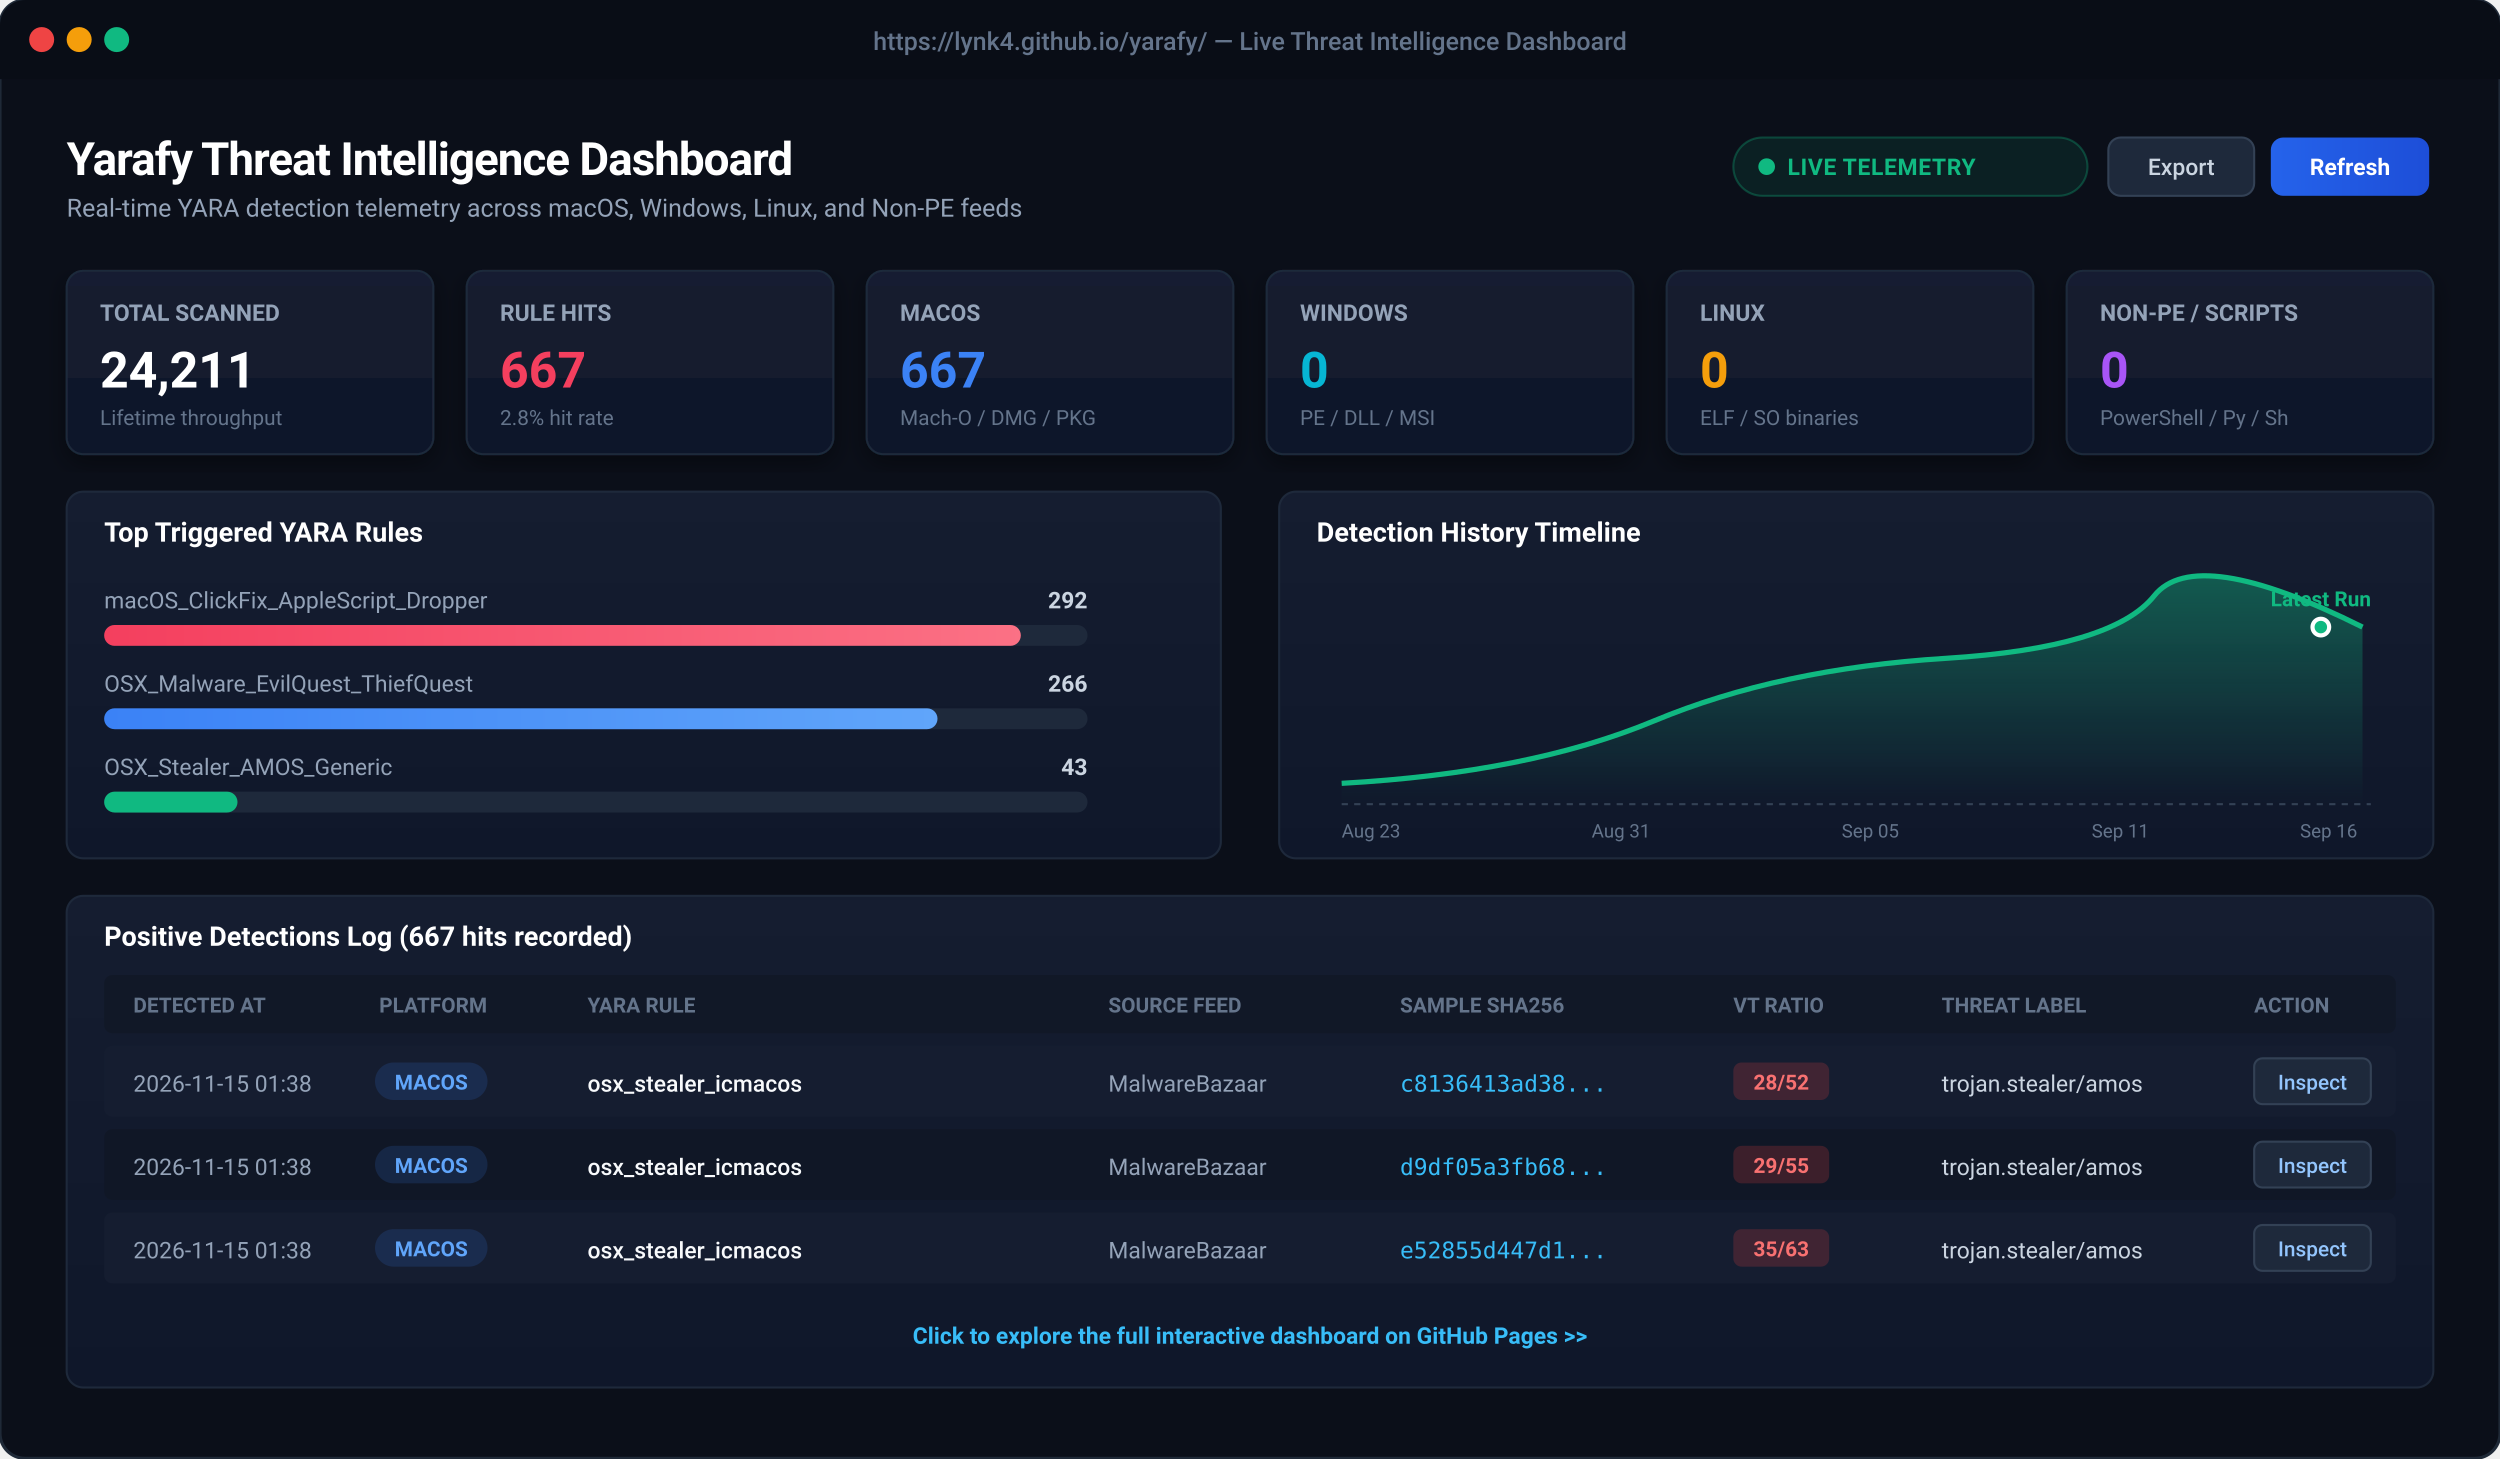
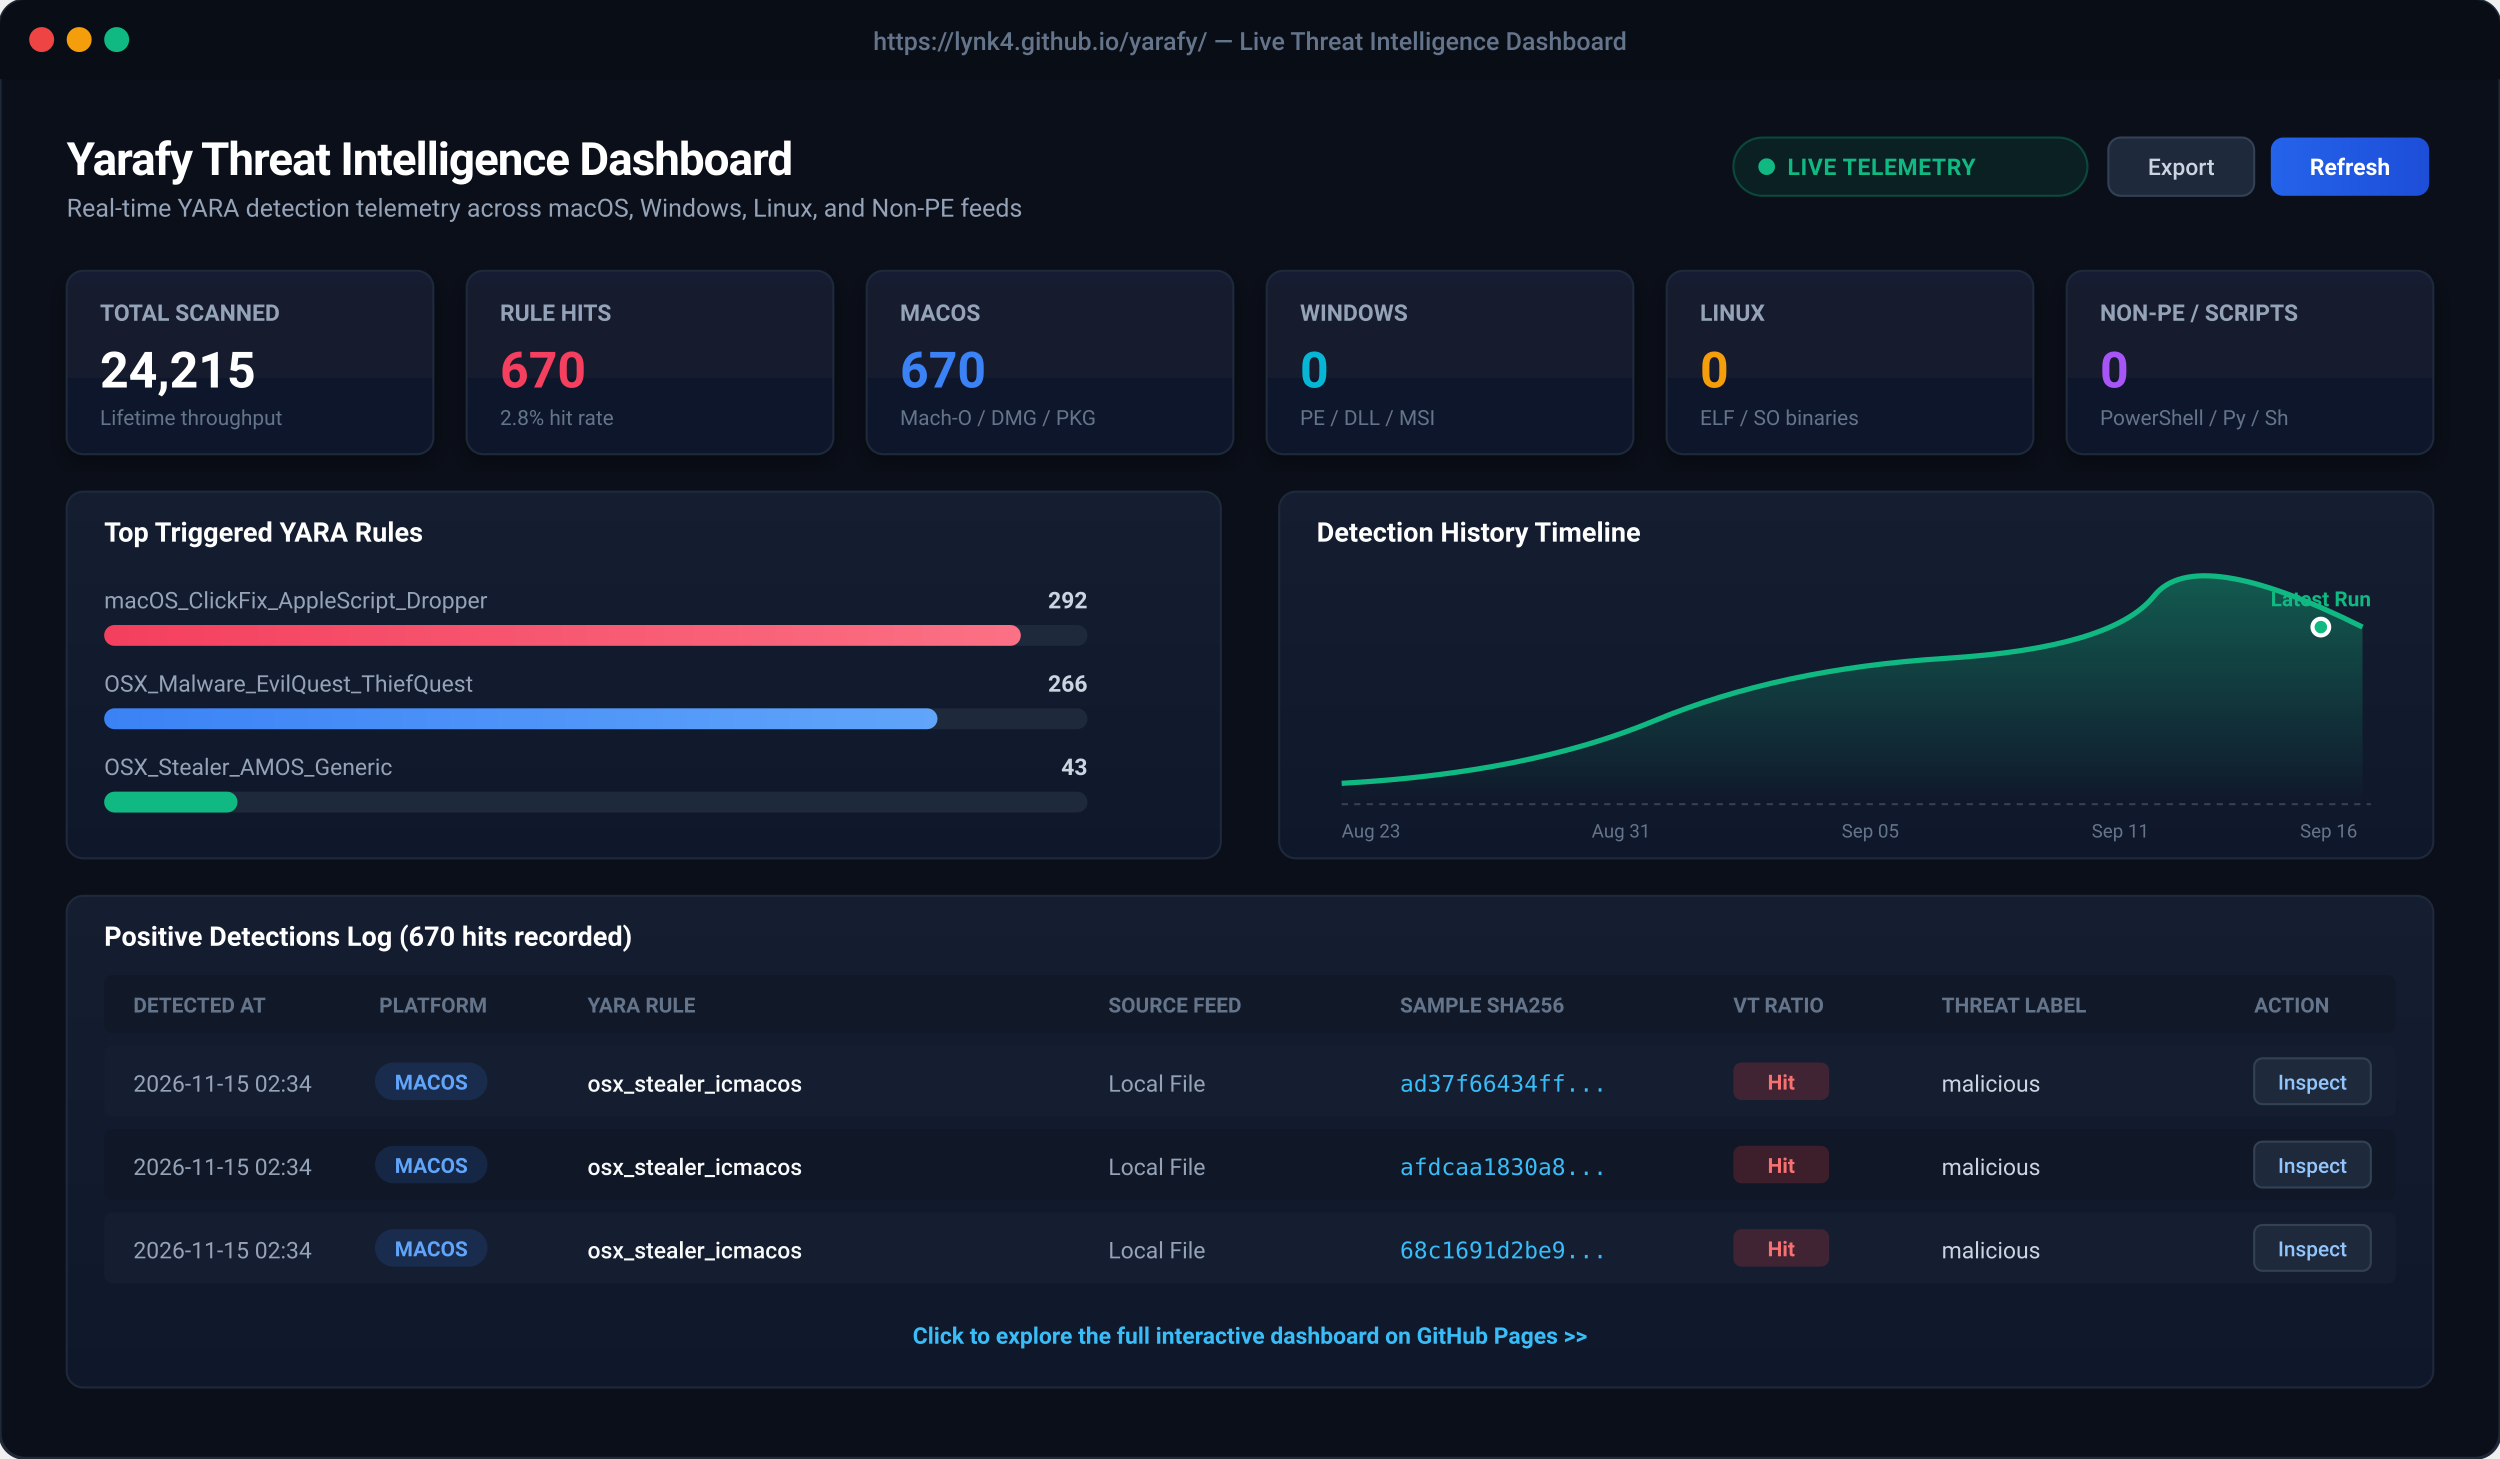
<svg xmlns="http://www.w3.org/2000/svg" viewBox="0 0 1200 700" width="1200" height="700" style="background:#0b0f19; font-family:-apple-system, BlinkMacSystemFont, 'Segoe UI', Roboto, Helvetica, Arial, sans-serif;">
  <defs>
    <linearGradient id="cardBg" x1="0" y1="0" x2="0" y2="1">
      <stop offset="0%" stop-color="#151d30" />
      <stop offset="100%" stop-color="#0f172a" />
    </linearGradient>
    <linearGradient id="primaryBtn" x1="0" y1="0" x2="1" y2="0">
      <stop offset="0%" stop-color="#2563eb" />
      <stop offset="100%" stop-color="#1d4ed8" />
    </linearGradient>
    <linearGradient id="roseGrad" x1="0" y1="0" x2="1" y2="0">
      <stop offset="0%" stop-color="#f43f5e" />
      <stop offset="100%" stop-color="#fb7185" />
    </linearGradient>
    <linearGradient id="blueGrad" x1="0" y1="0" x2="1" y2="0">
      <stop offset="0%" stop-color="#3b82f6" />
      <stop offset="100%" stop-color="#60a5fa" />
    </linearGradient>
    <linearGradient id="chartLine" x1="0" y1="0" x2="0" y2="1">
      <stop offset="0%" stop-color="rgba(16, 185, 129, 0.4)" />
      <stop offset="100%" stop-color="rgba(16, 185, 129, 0.0)" />
    </linearGradient>
    <filter id="cardShadow" x="-5%" y="-5%" width="110%" height="115%">
      <feDropShadow dx="0" dy="4" stdDeviation="6" flood-color="#000000" flood-opacity="0.4" />
    </filter>
  </defs>
  <rect x="0" y="0" width="1200" height="700" rx="12" fill="#0b0f19" stroke="#1f2937" stroke-width="1.5" />
  <rect x="0" y="0" width="1200" height="38" rx="12" fill="#090d16" />
  <rect x="0" y="26" width="1200" height="12" fill="#090d16" />
  <circle cx="20" cy="19" r="6" fill="#ef4444" />
  <circle cx="38" cy="19" r="6" fill="#f59e0b" />
  <circle cx="56" cy="19" r="6" fill="#10b981" />
  <text x="600" y="24" text-anchor="middle" fill="#64748b" font-size="12" font-weight="500">https://lynk4.github.io/yarafy/ — Live Threat Intelligence Dashboard</text>
  <g transform="translate(32, 60)">
    <text x="0" y="24" fill="#ffffff" font-size="22" font-weight="700" letter-spacing="-0.5">Yarafy Threat Intelligence Dashboard</text>
    <text x="0" y="44" fill="#94a3b8" font-size="12">Real-time YARA detection telemetry across macOS, Windows, Linux, and Non-PE feeds</text>
    <rect x="800" y="6" width="170" height="28" rx="14" fill="rgba(16, 185, 129, 0.1)" stroke="rgba(16, 185, 129, 0.3)" stroke-width="1" />
    <circle cx="816" cy="20" r="4" fill="#10b981" />
    <text x="826" y="24" fill="#10b981" font-size="11" font-weight="600" letter-spacing="0.3">LIVE TELEMETRY</text>
    <rect x="980" y="6" width="70" height="28" rx="6" fill="#1e293b" stroke="#334155" stroke-width="1" />
    <text x="1015" y="24" text-anchor="middle" fill="#cbd5e1" font-size="11" font-weight="500">Export</text>
    <rect x="1058" y="6" width="76" height="28" rx="6" fill="url(#primaryBtn)" />
    <text x="1096" y="24" text-anchor="middle" fill="#ffffff" font-size="11" font-weight="600">Refresh</text>
  </g>
  <g transform="translate(32, 130)">
    <g transform="translate(0, 0)">
      <rect width="176" height="88" rx="8" fill="url(#cardBg)" stroke="#1e293b" stroke-width="1" filter="url(#cardShadow)" />
      <text x="16" y="24" fill="#94a3b8" font-size="11" font-weight="600">TOTAL SCANNED</text>
-       <text x="16" y="56" fill="#ffffff" font-size="24" font-weight="700">24,211</text>
+       <text x="16" y="56" fill="#ffffff" font-size="24" font-weight="700">24,215</text>
      <text x="16" y="74" fill="#64748b" font-size="10">Lifetime throughput</text>
    </g>
    <g transform="translate(192, 0)">
      <rect width="176" height="88" rx="8" fill="url(#cardBg)" stroke="#1e293b" stroke-width="1" filter="url(#cardShadow)" />
      <text x="16" y="24" fill="#94a3b8" font-size="11" font-weight="600">RULE HITS</text>
-       <text x="16" y="56" fill="#f43f5e" font-size="24" font-weight="700">667</text>
+       <text x="16" y="56" fill="#f43f5e" font-size="24" font-weight="700">670</text>
      <text x="16" y="74" fill="#64748b" font-size="10">2.8% hit rate</text>
    </g>
    <g transform="translate(384, 0)">
      <rect width="176" height="88" rx="8" fill="url(#cardBg)" stroke="#1e293b" stroke-width="1" filter="url(#cardShadow)" />
      <text x="16" y="24" fill="#94a3b8" font-size="11" font-weight="600">MACOS</text>
-       <text x="16" y="56" fill="#3b82f6" font-size="24" font-weight="700">667</text>
+       <text x="16" y="56" fill="#3b82f6" font-size="24" font-weight="700">670</text>
      <text x="16" y="74" fill="#64748b" font-size="10">Mach-O / DMG / PKG</text>
    </g>
    <g transform="translate(576, 0)">
      <rect width="176" height="88" rx="8" fill="url(#cardBg)" stroke="#1e293b" stroke-width="1" filter="url(#cardShadow)" />
      <text x="16" y="24" fill="#94a3b8" font-size="11" font-weight="600">WINDOWS</text>
      <text x="16" y="56" fill="#06b6d4" font-size="24" font-weight="700">0</text>
      <text x="16" y="74" fill="#64748b" font-size="10">PE / DLL / MSI</text>
    </g>
    <g transform="translate(768, 0)">
      <rect width="176" height="88" rx="8" fill="url(#cardBg)" stroke="#1e293b" stroke-width="1" filter="url(#cardShadow)" />
      <text x="16" y="24" fill="#94a3b8" font-size="11" font-weight="600">LINUX</text>
      <text x="16" y="56" fill="#f59e0b" font-size="24" font-weight="700">0</text>
      <text x="16" y="74" fill="#64748b" font-size="10">ELF / SO binaries</text>
    </g>
    <g transform="translate(960, 0)">
      <rect width="176" height="88" rx="8" fill="url(#cardBg)" stroke="#1e293b" stroke-width="1" filter="url(#cardShadow)" />
      <text x="16" y="24" fill="#94a3b8" font-size="11" font-weight="600">NON-PE / SCRIPTS</text>
      <text x="16" y="56" fill="#a855f7" font-size="24" font-weight="700">0</text>
      <text x="16" y="74" fill="#64748b" font-size="10">PowerShell / Py / Sh</text>
    </g>
  </g>
  <g transform="translate(32, 236)">
    <rect x="0" y="0" width="554" height="176" rx="8" fill="url(#cardBg)" stroke="#1e293b" stroke-width="1" />
    <text x="18" y="24" fill="#ffffff" font-size="13" font-weight="600">Top Triggered YARA Rules</text>
    <text x="18" y="56" fill="#94a3b8" font-size="11">macOS_ClickFix_AppleScript_Dropper</text>
    <text x="490" y="56" fill="#cbd5e1" font-size="11" text-anchor="end" font-weight="600">292</text>
    <rect x="18" y="64" width="472" height="10" rx="5" fill="#1e293b" />
    <rect x="18" y="64" width="440" height="10" rx="5" fill="url(#roseGrad)" />
    <text x="18" y="96" fill="#94a3b8" font-size="11">OSX_Malware_EvilQuest_ThiefQuest</text>
    <text x="490" y="96" fill="#cbd5e1" font-size="11" text-anchor="end" font-weight="600">266</text>
    <rect x="18" y="104" width="472" height="10" rx="5" fill="#1e293b" />
    <rect x="18" y="104" width="400" height="10" rx="5" fill="url(#blueGrad)" />
    <text x="18" y="136" fill="#94a3b8" font-size="11">OSX_Stealer_AMOS_Generic</text>
    <text x="490" y="136" fill="#cbd5e1" font-size="11" text-anchor="end" font-weight="600">43</text>
    <rect x="18" y="144" width="472" height="10" rx="5" fill="#1e293b" />
    <rect x="18" y="144" width="64" height="10" rx="5" fill="#10b981" />
    <g transform="translate(582, 0)">
      <rect x="0" y="0" width="554" height="176" rx="8" fill="url(#cardBg)" stroke="#1e293b" stroke-width="1" />
      <text x="18" y="24" fill="#ffffff" font-size="13" font-weight="600">Detection History Timeline</text>
      <path d="M 30 140 Q 120 135, 180 110 T 320 80 T 420 50 T 520 65 L 520 150 L 30 150 Z" fill="url(#chartLine)" />
      <path d="M 30 140 Q 120 135, 180 110 T 320 80 T 420 50 T 520 65" fill="none" stroke="#10b981" stroke-width="2.5" />
      <circle cx="500" cy="65" r="4" fill="#10b981" stroke="#ffffff" stroke-width="2" />
      <text x="500" y="55" text-anchor="middle" fill="#10b981" font-size="10" font-weight="700">Latest Run</text>
      <line x1="30" y1="150" x2="524" y2="150" stroke="#334155" stroke-dasharray="3 3" />
      <text x="30" y="166" fill="#64748b" font-size="9">Aug 23</text>
      <text x="150" y="166" fill="#64748b" font-size="9">Aug 31</text>
      <text x="270" y="166" fill="#64748b" font-size="9">Sep 05</text>
      <text x="390" y="166" fill="#64748b" font-size="9">Sep 11</text>
      <text x="490" y="166" fill="#64748b" font-size="9">Sep 16</text>
    </g>
  </g>
  <g transform="translate(32, 430)">
    <rect x="0" y="0" width="1136" height="236" rx="8" fill="url(#cardBg)" stroke="#1e293b" stroke-width="1" />
-     <text x="18" y="24" fill="#ffffff" font-size="13" font-weight="600">Positive Detections Log (667 hits recorded)</text>
+     <text x="18" y="24" fill="#ffffff" font-size="13" font-weight="600">Positive Detections Log (670 hits recorded)</text>
    <rect x="18" y="38" width="1100" height="28" fill="#111827" rx="4" />
    <text x="32" y="56" fill="#64748b" font-size="10" font-weight="600">DETECTED AT</text>
    <text x="150" y="56" fill="#64748b" font-size="10" font-weight="600">PLATFORM</text>
    <text x="250" y="56" fill="#64748b" font-size="10" font-weight="600">YARA RULE</text>
    <text x="500" y="56" fill="#64748b" font-size="10" font-weight="600">SOURCE FEED</text>
    <text x="640" y="56" fill="#64748b" font-size="10" font-weight="600">SAMPLE SHA256</text>
    <text x="800" y="56" fill="#64748b" font-size="10" font-weight="600">VT RATIO</text>
    <text x="900" y="56" fill="#64748b" font-size="10" font-weight="600">THREAT LABEL</text>
    <text x="1050" y="56" fill="#64748b" font-size="10" font-weight="600">ACTION</text>
    <g transform="translate(18, 72)">
      <rect x="0" y="0" width="1100" height="34" fill="#151d30" rx="4" />
-       <text x="14" y="22" fill="#94a3b8" font-size="11">2026-11-15 01:38</text>
+       <text x="14" y="22" fill="#94a3b8" font-size="11">2026-11-15 02:34</text>
      <rect x="130" y="8" width="54" height="18" rx="9" fill="rgba(59, 130, 246, 0.15)" />
      <text x="157" y="21" text-anchor="middle" fill="#60a5fa" font-size="10" font-weight="600">MACOS</text>
      <text x="232" y="22" fill="#f8fafc" font-size="11" font-weight="500">osx_stealer_icmacos</text>
-       <text x="482" y="22" fill="#94a3b8" font-size="11">MalwareBazaar</text>
-       <text x="622" y="22" fill="#38bdf8" font-size="11" font-family="monospace">c8136413ad38...</text>
+       <text x="482" y="22" fill="#94a3b8" font-size="11">Local File</text>
+       <text x="622" y="22" fill="#38bdf8" font-size="11" font-family="monospace">ad37f66434ff...</text>
      <rect x="782" y="8" width="46" height="18" rx="4" fill="rgba(239, 68, 68, 0.2)" />
-       <text x="805" y="21" text-anchor="middle" fill="#f87171" font-size="10" font-weight="700">28/52</text>
-       <text x="882" y="22" fill="#cbd5e1" font-size="11">trojan.stealer/amos</text>
+       <text x="805" y="21" text-anchor="middle" fill="#f87171" font-size="10" font-weight="700">Hit</text>
+       <text x="882" y="22" fill="#cbd5e1" font-size="11">malicious</text>
      <rect x="1032" y="6" width="56" height="22" rx="4" fill="#1e293b" stroke="#334155" />
      <text x="1060" y="21" text-anchor="middle" fill="#93c5fd" font-size="10" font-weight="500">Inspect</text>
    </g>
    <g transform="translate(18, 112)">
      <rect x="0" y="0" width="1100" height="34" fill="#101726" rx="4" />
-       <text x="14" y="22" fill="#94a3b8" font-size="11">2026-11-15 01:38</text>
+       <text x="14" y="22" fill="#94a3b8" font-size="11">2026-11-15 02:34</text>
      <rect x="130" y="8" width="54" height="18" rx="9" fill="rgba(59, 130, 246, 0.15)" />
      <text x="157" y="21" text-anchor="middle" fill="#60a5fa" font-size="10" font-weight="600">MACOS</text>
      <text x="232" y="22" fill="#f8fafc" font-size="11" font-weight="500">osx_stealer_icmacos</text>
-       <text x="482" y="22" fill="#94a3b8" font-size="11">MalwareBazaar</text>
-       <text x="622" y="22" fill="#38bdf8" font-size="11" font-family="monospace">d9df05a3fb68...</text>
+       <text x="482" y="22" fill="#94a3b8" font-size="11">Local File</text>
+       <text x="622" y="22" fill="#38bdf8" font-size="11" font-family="monospace">afdcaa1830a8...</text>
      <rect x="782" y="8" width="46" height="18" rx="4" fill="rgba(239, 68, 68, 0.2)" />
-       <text x="805" y="21" text-anchor="middle" fill="#f87171" font-size="10" font-weight="700">29/55</text>
-       <text x="882" y="22" fill="#cbd5e1" font-size="11">trojan.stealer/amos</text>
+       <text x="805" y="21" text-anchor="middle" fill="#f87171" font-size="10" font-weight="700">Hit</text>
+       <text x="882" y="22" fill="#cbd5e1" font-size="11">malicious</text>
      <rect x="1032" y="6" width="56" height="22" rx="4" fill="#1e293b" stroke="#334155" />
      <text x="1060" y="21" text-anchor="middle" fill="#93c5fd" font-size="10" font-weight="500">Inspect</text>
    </g>
    <g transform="translate(18, 152)">
      <rect x="0" y="0" width="1100" height="34" fill="#151d30" rx="4" />
-       <text x="14" y="22" fill="#94a3b8" font-size="11">2026-11-15 01:38</text>
+       <text x="14" y="22" fill="#94a3b8" font-size="11">2026-11-15 02:34</text>
      <rect x="130" y="8" width="54" height="18" rx="9" fill="rgba(59, 130, 246, 0.15)" />
      <text x="157" y="21" text-anchor="middle" fill="#60a5fa" font-size="10" font-weight="600">MACOS</text>
      <text x="232" y="22" fill="#f8fafc" font-size="11" font-weight="500">osx_stealer_icmacos</text>
-       <text x="482" y="22" fill="#94a3b8" font-size="11">MalwareBazaar</text>
-       <text x="622" y="22" fill="#38bdf8" font-size="11" font-family="monospace">e52855d447d1...</text>
+       <text x="482" y="22" fill="#94a3b8" font-size="11">Local File</text>
+       <text x="622" y="22" fill="#38bdf8" font-size="11" font-family="monospace">68c1691d2be9...</text>
      <rect x="782" y="8" width="46" height="18" rx="4" fill="rgba(239, 68, 68, 0.2)" />
-       <text x="805" y="21" text-anchor="middle" fill="#f87171" font-size="10" font-weight="700">35/63</text>
-       <text x="882" y="22" fill="#cbd5e1" font-size="11">trojan.stealer/amos</text>
+       <text x="805" y="21" text-anchor="middle" fill="#f87171" font-size="10" font-weight="700">Hit</text>
+       <text x="882" y="22" fill="#cbd5e1" font-size="11">malicious</text>
      <rect x="1032" y="6" width="56" height="22" rx="4" fill="#1e293b" stroke="#334155" />
      <text x="1060" y="21" text-anchor="middle" fill="#93c5fd" font-size="10" font-weight="500">Inspect</text>
    </g>
    <text x="568" y="215" text-anchor="middle" fill="#38bdf8" font-size="11" font-weight="600">Click to explore the full interactive dashboard on GitHub Pages &gt;&gt;</text>
  </g>
</svg>
